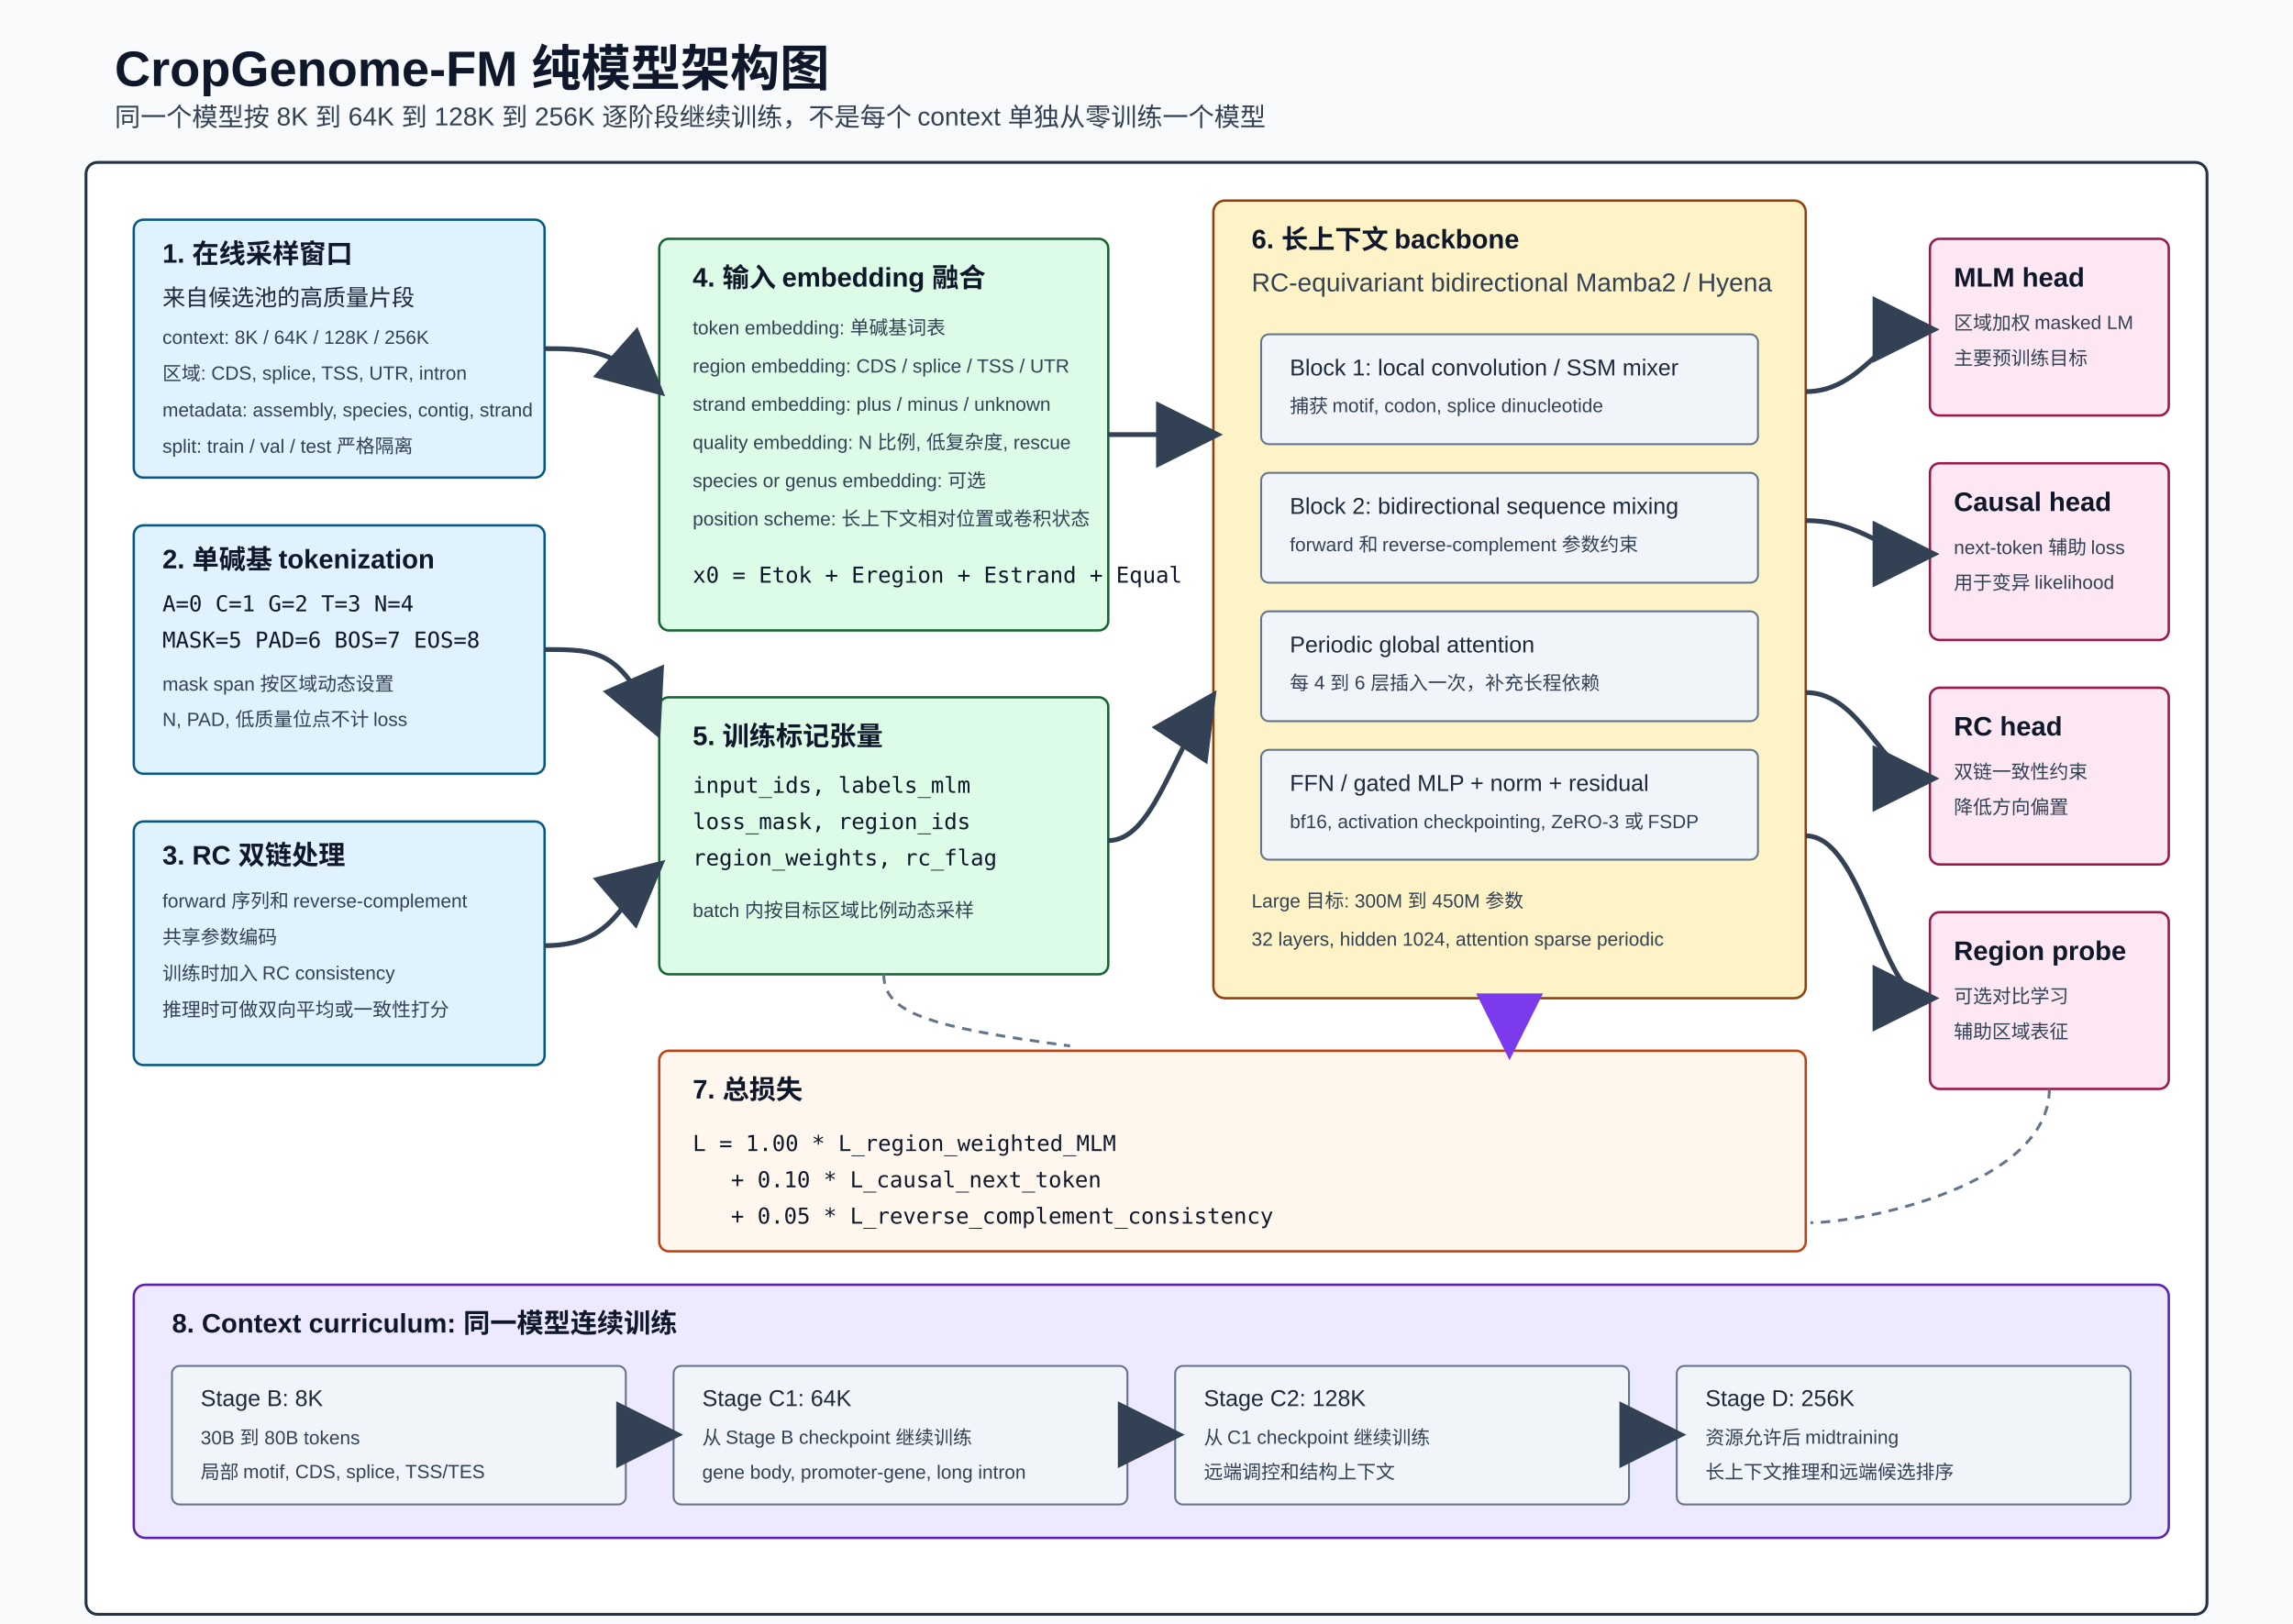
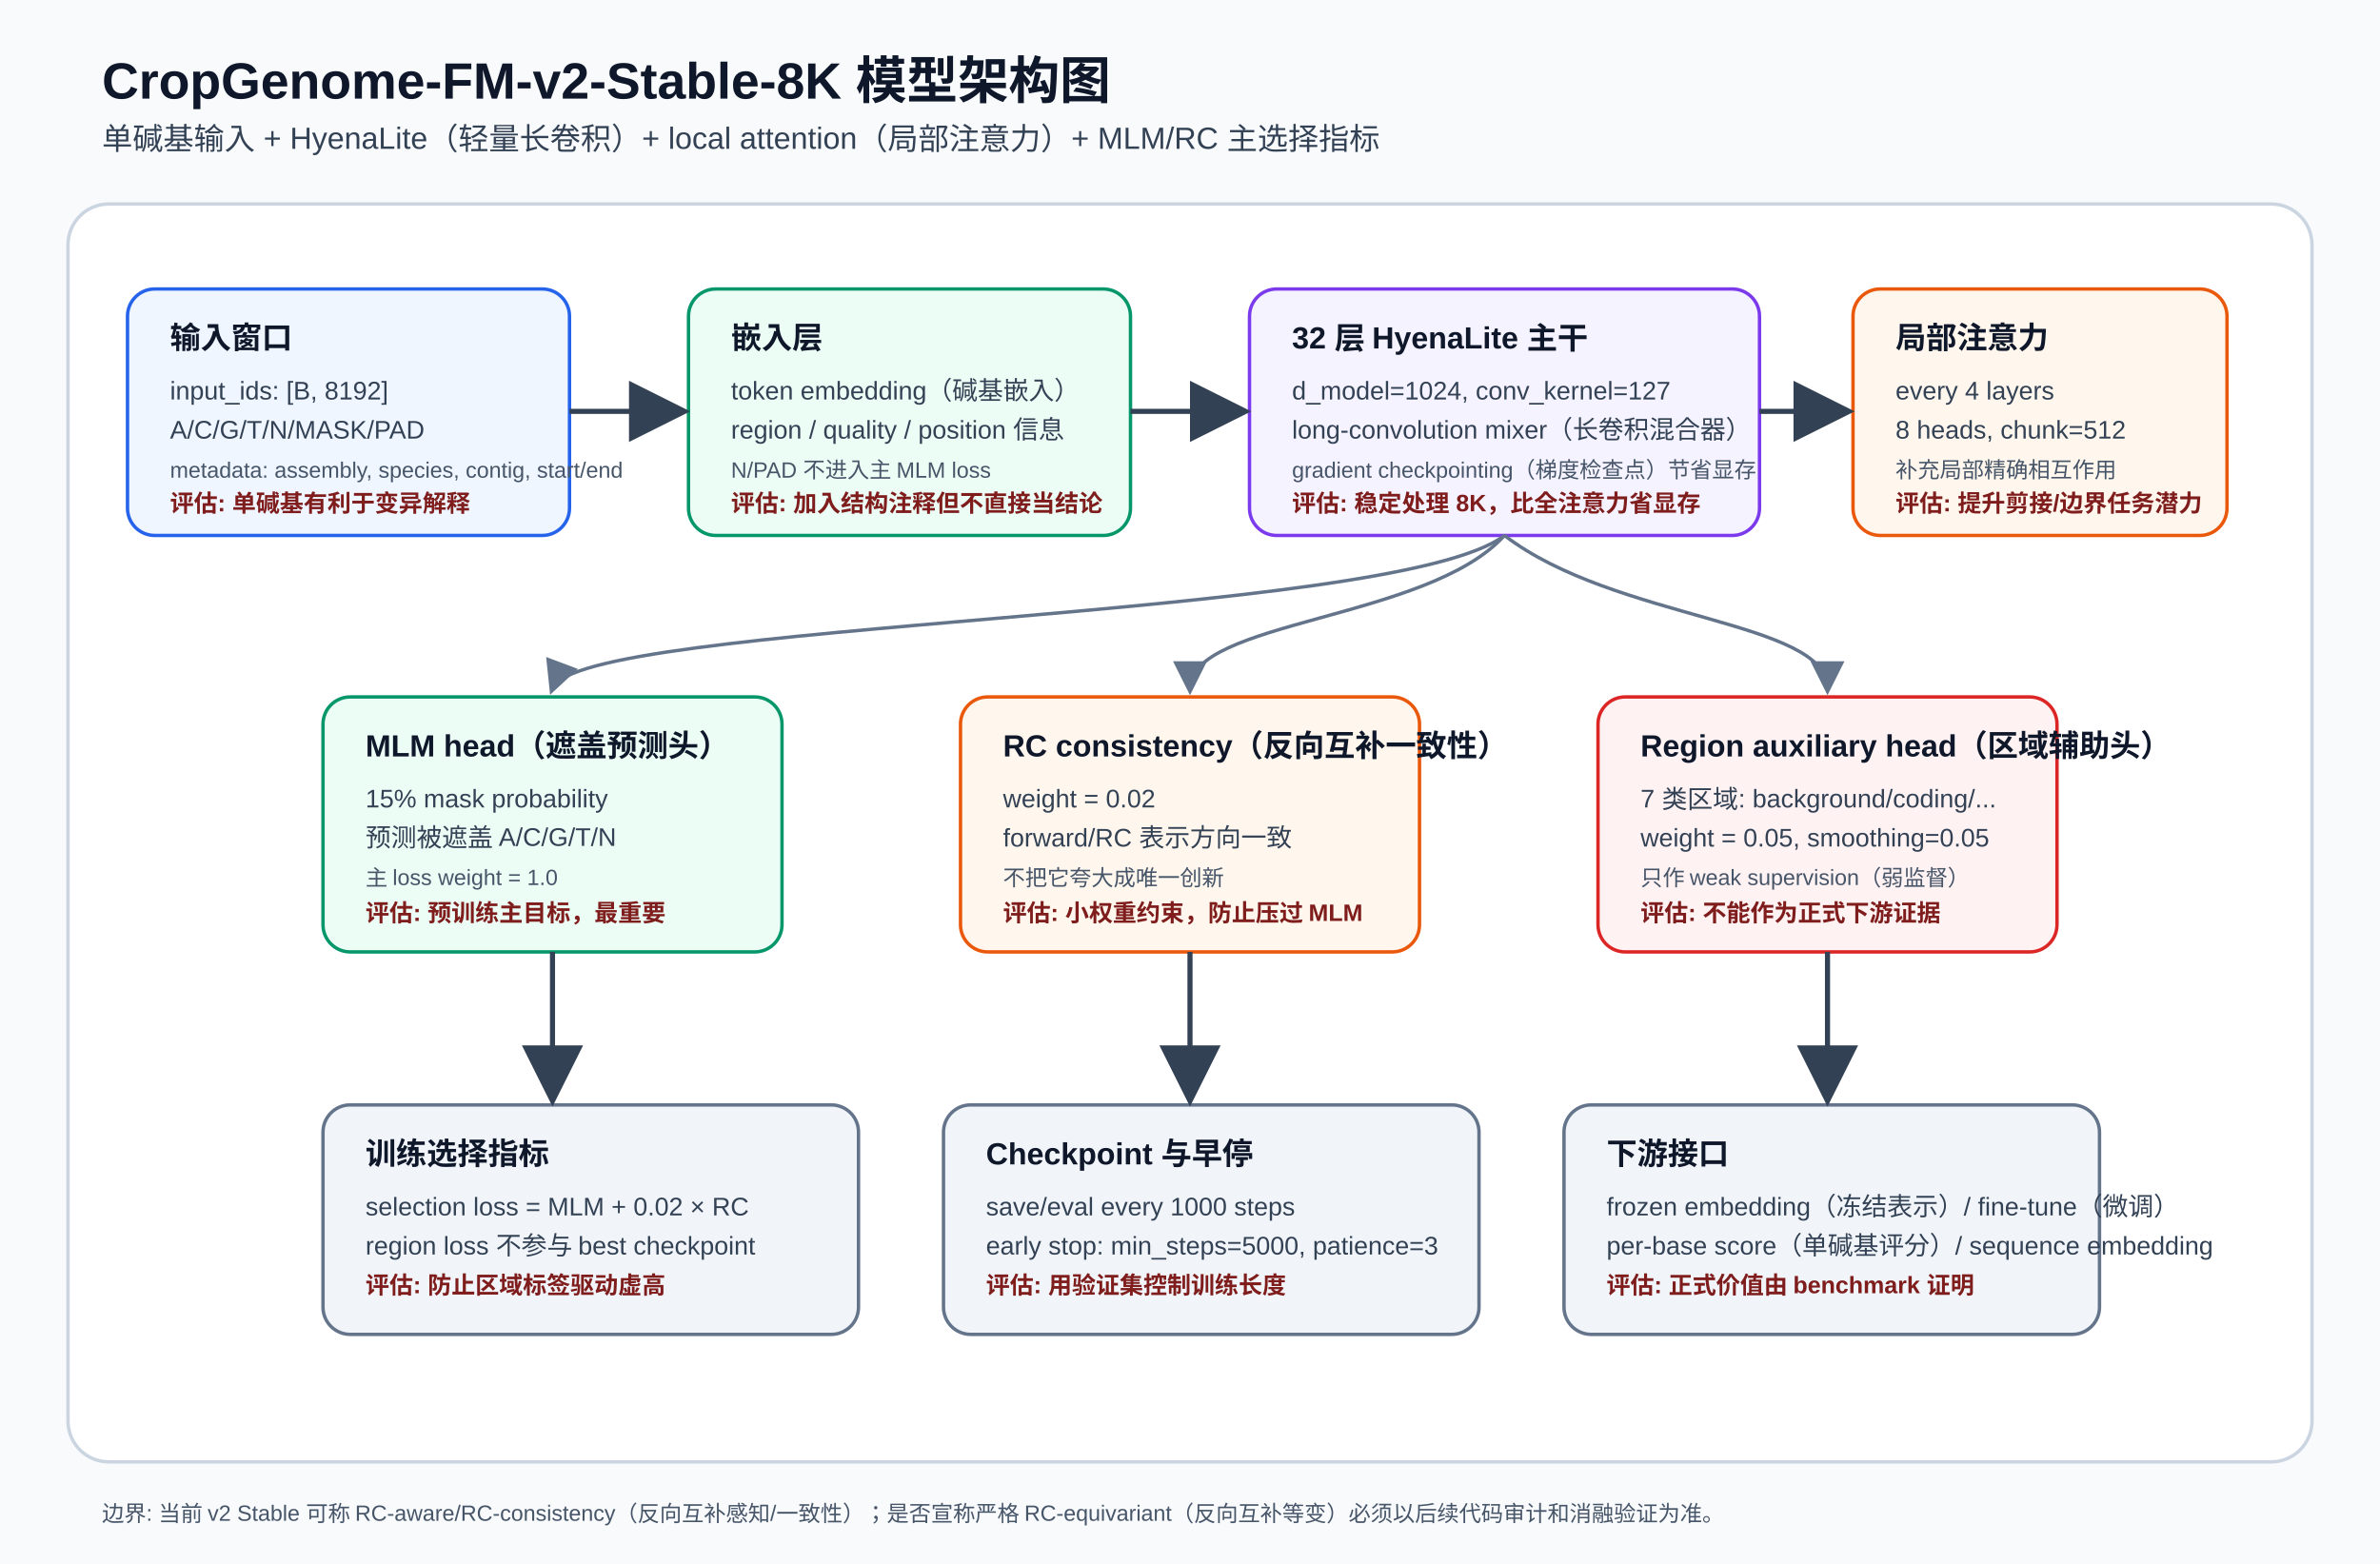
- <svg xmlns="http://www.w3.org/2000/svg" width="2400" height="1700" viewBox="0 0 2400 1700" role="img" aria-labelledby="title desc">
+ <svg xmlns="http://www.w3.org/2000/svg" width="1400" height="920" viewBox="0 0 1400 920" role="img" aria-labelledby="title desc">
  <defs>
    <style>
      .bg { fill: #f8fafc; }
-       .panel { fill: #ffffff; stroke: #253244; stroke-width: 3; }
-       .subpanel { fill: #f1f5f9; stroke: #64748b; stroke-width: 2; }
-       .input { fill: #e0f2fe; stroke: #075985; stroke-width: 2.5; }
-       .embed { fill: #dcfce7; stroke: #166534; stroke-width: 2.5; }
-       .backbone { fill: #fef3c7; stroke: #92400e; stroke-width: 2.5; }
-       .head { fill: #fce7f3; stroke: #9d174d; stroke-width: 2.5; }
-       .stage { fill: #ede9fe; stroke: #5b21b6; stroke-width: 2.5; }
-       .note { fill: #fff7ed; stroke: #c2410c; stroke-width: 2.5; }
-       .text { font-family: Arial, "Noto Sans CJK SC", "Microsoft YaHei", sans-serif; fill: #0f172a; font-size: 30px; }
-       .small { font-family: Arial, "Noto Sans CJK SC", "Microsoft YaHei", sans-serif; fill: #1e293b; font-size: 24px; }
-       .tiny { font-family: Arial, "Noto Sans CJK SC", "Microsoft YaHei", sans-serif; fill: #334155; font-size: 20px; }
-       .title { font-family: Arial, "Noto Sans CJK SC", "Microsoft YaHei", sans-serif; fill: #0f172a; font-size: 52px; font-weight: 700; }
-       .subtitle { font-family: Arial, "Noto Sans CJK SC", "Microsoft YaHei", sans-serif; fill: #334155; font-size: 27px; }
-       .label { font-family: Arial, "Noto Sans CJK SC", "Microsoft YaHei", sans-serif; fill: #0f172a; font-size: 28px; font-weight: 700; }
-       .mono { font-family: Consolas, Menlo, monospace; fill: #0f172a; font-size: 23px; }
-       .arrow { stroke: #334155; stroke-width: 5; fill: none; marker-end: url(#arrowHead); }
-       .arrow2 { stroke: #7c3aed; stroke-width: 5; fill: none; marker-end: url(#arrowHeadPurple); }
-       .dash { stroke: #64748b; stroke-width: 3; fill: none; stroke-dasharray: 10 8; }
+       .panel { fill: #ffffff; stroke: #cbd5e1; stroke-width: 2; rx: 24; }
+       .title { fill: #0f172a; font: 700 30px Arial, sans-serif; }
+       .subtitle { fill: #334155; font: 18px Arial, sans-serif; }
+       .box { fill: #eff6ff; stroke: #2563eb; stroke-width: 2; rx: 16; }
+       .green { fill: #ecfdf5; stroke: #059669; stroke-width: 2; rx: 16; }
+       .orange { fill: #fff7ed; stroke: #ea580c; stroke-width: 2; rx: 16; }
+       .purple { fill: #f5f3ff; stroke: #7c3aed; stroke-width: 2; rx: 16; }
+       .red { fill: #fef2f2; stroke: #dc2626; stroke-width: 2; rx: 16; }
+       .gray { fill: #f1f5f9; stroke: #64748b; stroke-width: 2; rx: 16; }
+       .txt { fill: #0f172a; font: 700 18px Arial, sans-serif; }
+       .small { fill: #334155; font: 15px Arial, sans-serif; }
+       .tiny { fill: #475569; font: 13px Arial, sans-serif; }
+       .eval { fill: #7f1d1d; font: 700 14px Arial, sans-serif; }
+       .arrow { stroke: #334155; stroke-width: 3; fill: none; marker-end: url(#arrow); }
+       .thin { stroke: #64748b; stroke-width: 2; fill: none; marker-end: url(#arrow2); }
    </style>
-     <marker id="arrowHead" markerWidth="14" markerHeight="14" refX="11" refY="7" orient="auto">
-       <path d="M0,0 L14,7 L0,14 z" fill="#334155" />
+     <marker id="arrow" markerWidth="12" markerHeight="12" refX="10" refY="6" orient="auto">
+       <path d="M 0 0 L 12 6 L 0 12 z" fill="#334155" />
    </marker>
-     <marker id="arrowHeadPurple" markerWidth="14" markerHeight="14" refX="11" refY="7" orient="auto">
-       <path d="M0,0 L14,7 L0,14 z" fill="#7c3aed" />
+     <marker id="arrow2" markerWidth="10" markerHeight="10" refX="8" refY="5" orient="auto">
+       <path d="M 0 0 L 10 5 L 0 10 z" fill="#64748b" />
    </marker>
  </defs>
-   <rect class="bg" x="0" y="0" width="2400" height="1700" />
-   <text class="title" x="120" y="90">CropGenome-FM 纯模型架构图</text>
-   <text class="subtitle" x="120" y="132">同一个模型按 8K 到 64K 到 128K 到 256K 逐阶段继续训练，不是每个 context 单独从零训练一个模型</text>
-   <rect class="panel" x="90" y="170" width="2220" height="1520" rx="12" />
-   <rect class="input" x="140" y="230" width="430" height="270" rx="10" />
-   <text class="label" x="170" y="275">1. 在线采样窗口</text>
-   <text class="small" x="170" y="320">来自候选池的高质量片段</text>
-   <text class="tiny" x="170" y="360">context: 8K / 64K / 128K / 256K</text>
-   <text class="tiny" x="170" y="398">区域: CDS, splice, TSS, UTR, intron</text>
-   <text class="tiny" x="170" y="436">metadata: assembly, species, contig, strand</text>
-   <text class="tiny" x="170" y="474">split: train / val / test 严格隔离</text>
-   <rect class="input" x="140" y="550" width="430" height="260" rx="10" />
-   <text class="label" x="170" y="595">2. 单碱基 tokenization</text>
-   <text class="mono" x="170" y="640">A=0 C=1 G=2 T=3 N=4</text>
-   <text class="mono" x="170" y="678">MASK=5 PAD=6 BOS=7 EOS=8</text>
-   <text class="tiny" x="170" y="723">mask span 按区域动态设置</text>
-   <text class="tiny" x="170" y="760">N, PAD, 低质量位点不计 loss</text>
-   <rect class="input" x="140" y="860" width="430" height="255" rx="10" />
-   <text class="label" x="170" y="905">3. RC 双链处理</text>
-   <text class="tiny" x="170" y="950">forward 序列和 reverse-complement</text>
-   <text class="tiny" x="170" y="988">共享参数编码</text>
-   <text class="tiny" x="170" y="1026">训练时加入 RC consistency</text>
-   <text class="tiny" x="170" y="1064">推理时可做双向平均或一致性打分</text>
-   <rect class="embed" x="690" y="250" width="470" height="410" rx="10" />
-   <text class="label" x="725" y="300">4. 输入 embedding 融合</text>
-   <text class="tiny" x="725" y="350">token embedding: 单碱基词表</text>
-   <text class="tiny" x="725" y="390">region embedding: CDS / splice / TSS / UTR</text>
-   <text class="tiny" x="725" y="430">strand embedding: plus / minus / unknown</text>
-   <text class="tiny" x="725" y="470">quality embedding: N 比例, 低复杂度, rescue</text>
-   <text class="tiny" x="725" y="510">species or genus embedding: 可选</text>
-   <text class="tiny" x="725" y="550">position scheme: 长上下文相对位置或卷积状态</text>
-   <text class="mono" x="725" y="610">x0 = Etok + Eregion + Estrand + Equal</text>
-   <rect class="embed" x="690" y="730" width="470" height="290" rx="10" />
-   <text class="label" x="725" y="780">5. 训练标记张量</text>
-   <text class="mono" x="725" y="830">input_ids, labels_mlm</text>
-   <text class="mono" x="725" y="868">loss_mask, region_ids</text>
-   <text class="mono" x="725" y="906">region_weights, rc_flag</text>
-   <text class="tiny" x="725" y="960">batch 内按目标区域比例动态采样</text>
-   <rect class="backbone" x="1270" y="210" width="620" height="835" rx="12" />
-   <text class="label" x="1310" y="260">6. 长上下文 backbone</text>
-   <text class="subtitle" x="1310" y="305">RC-equivariant bidirectional Mamba2 / Hyena</text>
-   <rect class="subpanel" x="1320" y="350" width="520" height="115" rx="8" />
-   <text class="small" x="1350" y="393">Block 1: local convolution / SSM mixer</text>
-   <text class="tiny" x="1350" y="432">捕获 motif, codon, splice dinucleotide</text>
-   <rect class="subpanel" x="1320" y="495" width="520" height="115" rx="8" />
-   <text class="small" x="1350" y="538">Block 2: bidirectional sequence mixing</text>
-   <text class="tiny" x="1350" y="577">forward 和 reverse-complement 参数约束</text>
-   <rect class="subpanel" x="1320" y="640" width="520" height="115" rx="8" />
-   <text class="small" x="1350" y="683">Periodic global attention</text>
-   <text class="tiny" x="1350" y="722">每 4 到 6 层插入一次，补充长程依赖</text>
-   <rect class="subpanel" x="1320" y="785" width="520" height="115" rx="8" />
-   <text class="small" x="1350" y="828">FFN / gated MLP + norm + residual</text>
-   <text class="tiny" x="1350" y="867">bf16, activation checkpointing, ZeRO-3 或 FSDP</text>
-   <text class="tiny" x="1310" y="950">Large 目标: 300M 到 450M 参数</text>
-   <text class="tiny" x="1310" y="990">32 layers, hidden 1024, attention sparse periodic</text>
-   <rect class="head" x="2020" y="250" width="250" height="185" rx="10" />
-   <text class="label" x="2045" y="300">MLM head</text>
-   <text class="tiny" x="2045" y="345">区域加权 masked LM</text>
-   <text class="tiny" x="2045" y="382">主要预训练目标</text>
-   <rect class="head" x="2020" y="485" width="250" height="185" rx="10" />
-   <text class="label" x="2045" y="535">Causal head</text>
-   <text class="tiny" x="2045" y="580">next-token 辅助 loss</text>
-   <text class="tiny" x="2045" y="617">用于变异 likelihood</text>
-   <rect class="head" x="2020" y="720" width="250" height="185" rx="10" />
-   <text class="label" x="2045" y="770">RC head</text>
-   <text class="tiny" x="2045" y="815">双链一致性约束</text>
-   <text class="tiny" x="2045" y="852">降低方向偏置</text>
-   <rect class="head" x="2020" y="955" width="250" height="185" rx="10" />
-   <text class="label" x="2045" y="1005">Region probe</text>
-   <text class="tiny" x="2045" y="1050">可选对比学习</text>
-   <text class="tiny" x="2045" y="1087">辅助区域表征</text>
-   <rect class="note" x="690" y="1100" width="1200" height="210" rx="10" />
-   <text class="label" x="725" y="1150">7. 总损失</text>
-   <text class="mono" x="725" y="1205">L = 1.00 * L_region_weighted_MLM</text>
-   <text class="mono" x="765" y="1243">+ 0.10 * L_causal_next_token</text>
-   <text class="mono" x="765" y="1281">+ 0.05 * L_reverse_complement_consistency</text>
-   <rect class="stage" x="140" y="1345" width="2130" height="265" rx="12" />
-   <text class="label" x="180" y="1395">8. Context curriculum: 同一模型连续训练</text>
-   <rect class="subpanel" x="180" y="1430" width="475" height="145" rx="8" />
-   <text class="small" x="210" y="1472">Stage B: 8K</text>
-   <text class="tiny" x="210" y="1512">30B 到 80B tokens</text>
-   <text class="tiny" x="210" y="1548">局部 motif, CDS, splice, TSS/TES</text>
-   <rect class="subpanel" x="705" y="1430" width="475" height="145" rx="8" />
-   <text class="small" x="735" y="1472">Stage C1: 64K</text>
-   <text class="tiny" x="735" y="1512">从 Stage B checkpoint 继续训练</text>
-   <text class="tiny" x="735" y="1548">gene body, promoter-gene, long intron</text>
-   <rect class="subpanel" x="1230" y="1430" width="475" height="145" rx="8" />
-   <text class="small" x="1260" y="1472">Stage C2: 128K</text>
-   <text class="tiny" x="1260" y="1512">从 C1 checkpoint 继续训练</text>
-   <text class="tiny" x="1260" y="1548">远端调控和结构上下文</text>
-   <rect class="subpanel" x="1755" y="1430" width="475" height="145" rx="8" />
-   <text class="small" x="1785" y="1472">Stage D: 256K</text>
-   <text class="tiny" x="1785" y="1512">资源允许后 midtraining</text>
-   <text class="tiny" x="1785" y="1548">长上下文推理和远端候选排序</text>
-   <path class="arrow" d="M570 365 C610 365, 640 365, 685 405" />
-   <path class="arrow" d="M570 680 C625 680, 650 680, 685 760" />
-   <path class="arrow" d="M570 990 C645 990, 650 940, 685 910" />
-   <path class="arrow" d="M1160 455 C1205 455, 1225 455, 1265 455" />
-   <path class="arrow" d="M1160 880 C1205 880, 1225 795, 1265 735" />
-   <path class="arrow" d="M1890 410 C1950 410, 1970 345, 2015 345" />
-   <path class="arrow" d="M1890 545 C1950 545, 1970 580, 2015 580" />
-   <path class="arrow" d="M1890 725 C1950 725, 1970 815, 2015 815" />
-   <path class="arrow" d="M1890 875 C1950 875, 1970 1045, 2015 1045" />
-   <path class="arrow" d="M655 1502 C675 1502, 685 1502, 700 1502" />
-   <path class="arrow" d="M1180 1502 C1200 1502, 1210 1502, 1225 1502" />
-   <path class="arrow" d="M1705 1502 C1725 1502, 1735 1502, 1750 1502" />
-   <path class="arrow2" d="M1580 1045 C1580 1080, 1580 1085, 1580 1095" />
-   <path class="dash" d="M925 1020 C925 1060, 970 1075, 1120 1095" />
-   <path class="dash" d="M2145 1140 C2145 1240, 1950 1280, 1895 1280" />
+   <rect class="bg" width="1400" height="920" />
+   <text x="60" y="58" class="title">CropGenome-FM-v2-Stable-8K 模型架构图</text>
+   <text x="60" y="88" class="subtitle">单碱基输入 + HyenaLite（轻量长卷积）+ local attention（局部注意力）+ MLM/RC 主选择指标</text>
+   <rect x="40" y="120" width="1320" height="740" class="panel" />
+   <rect x="75" y="170" width="260" height="145" class="box" />
+   <text x="100" y="205" class="txt">输入窗口</text>
+   <text x="100" y="235" class="small">input_ids: [B, 8192]</text>
+   <text x="100" y="258" class="small">A/C/G/T/N/MASK/PAD</text>
+   <text x="100" y="281" class="tiny">metadata: assembly, species, contig, start/end</text>
+   <text x="100" y="301" class="eval">评估: 单碱基有利于变异解释</text>
+   <rect x="405" y="170" width="260" height="145" class="green" />
+   <text x="430" y="205" class="txt">嵌入层</text>
+   <text x="430" y="235" class="small">token embedding（碱基嵌入）</text>
+   <text x="430" y="258" class="small">region / quality / position 信息</text>
+   <text x="430" y="281" class="tiny">N/PAD 不进入主 MLM loss</text>
+   <text x="430" y="301" class="eval">评估: 加入结构注释但不直接当结论</text>
+   <rect x="735" y="170" width="300" height="145" class="purple" />
+   <text x="760" y="205" class="txt">32 层 HyenaLite 主干</text>
+   <text x="760" y="235" class="small">d_model=1024, conv_kernel=127</text>
+   <text x="760" y="258" class="small">long-convolution mixer（长卷积混合器）</text>
+   <text x="760" y="281" class="tiny">gradient checkpointing（梯度检查点）节省显存</text>
+   <text x="760" y="301" class="eval">评估: 稳定处理 8K，比全注意力省显存</text>
+   <rect x="1090" y="170" width="220" height="145" class="orange" />
+   <text x="1115" y="205" class="txt">局部注意力</text>
+   <text x="1115" y="235" class="small">every 4 layers</text>
+   <text x="1115" y="258" class="small">8 heads, chunk=512</text>
+   <text x="1115" y="281" class="tiny">补充局部精确相互作用</text>
+   <text x="1115" y="301" class="eval">评估: 提升剪接/边界任务潜力</text>
+   <path class="arrow" d="M 335 242 L 400 242" />
+   <path class="arrow" d="M 665 242 L 730 242" />
+   <path class="arrow" d="M 1035 242 L 1085 242" />
+   <rect x="190" y="410" width="270" height="150" class="green" />
+   <text x="215" y="445" class="txt">MLM head（遮盖预测头）</text>
+   <text x="215" y="475" class="small">15% mask probability</text>
+   <text x="215" y="498" class="small">预测被遮盖 A/C/G/T/N</text>
+   <text x="215" y="521" class="tiny">主 loss weight = 1.0</text>
+   <text x="215" y="542" class="eval">评估: 预训练主目标，最重要</text>
+   <rect x="565" y="410" width="270" height="150" class="orange" />
+   <text x="590" y="445" class="txt">RC consistency（反向互补一致性）</text>
+   <text x="590" y="475" class="small">weight = 0.02</text>
+   <text x="590" y="498" class="small">forward/RC 表示方向一致</text>
+   <text x="590" y="521" class="tiny">不把它夸大成唯一创新</text>
+   <text x="590" y="542" class="eval">评估: 小权重约束，防止压过 MLM</text>
+   <rect x="940" y="410" width="270" height="150" class="red" />
+   <text x="965" y="445" class="txt">Region auxiliary head（区域辅助头）</text>
+   <text x="965" y="475" class="small">7 类区域: background/coding/...</text>
+   <text x="965" y="498" class="small">weight = 0.05, smoothing=0.05</text>
+   <text x="965" y="521" class="tiny">只作 weak supervision（弱监督）</text>
+   <text x="965" y="542" class="eval">评估: 不能作为正式下游证据</text>
+   <path class="thin" d="M 885 315 C 820 365 340 365 325 405" />
+   <path class="thin" d="M 885 315 C 840 365 700 365 700 405" />
+   <path class="thin" d="M 885 315 C 950 365 1075 365 1075 405" />
+   <rect x="190" y="650" width="315" height="135" class="gray" />
+   <text x="215" y="685" class="txt">训练选择指标</text>
+   <text x="215" y="715" class="small">selection loss = MLM + 0.02 × RC</text>
+   <text x="215" y="738" class="small">region loss 不参与 best checkpoint</text>
+   <text x="215" y="761" class="eval">评估: 防止区域标签驱动虚高</text>
+   <rect x="555" y="650" width="315" height="135" class="gray" />
+   <text x="580" y="685" class="txt">Checkpoint 与早停</text>
+   <text x="580" y="715" class="small">save/eval every 1000 steps</text>
+   <text x="580" y="738" class="small">early stop: min_steps=5000, patience=3</text>
+   <text x="580" y="761" class="eval">评估: 用验证集控制训练长度</text>
+   <rect x="920" y="650" width="315" height="135" class="gray" />
+   <text x="945" y="685" class="txt">下游接口</text>
+   <text x="945" y="715" class="small">frozen embedding（冻结表示）/ fine-tune（微调）</text>
+   <text x="945" y="738" class="small">per-base score（单碱基评分）/ sequence embedding</text>
+   <text x="945" y="761" class="eval">评估: 正式价值由 benchmark 证明</text>
+   <path class="arrow" d="M 325 560 L 325 645" />
+   <path class="arrow" d="M 700 560 L 700 645" />
+   <path class="arrow" d="M 1075 560 L 1075 645" />
+   <text x="60" y="895" class="tiny">边界: 当前 v2 Stable 可称 RC-aware/RC-consistency（反向互补感知/一致性）；是否宣称严格 RC-equivariant（反向互补等变）必须以后续代码审计和消融验证为准。</text>
</svg>
